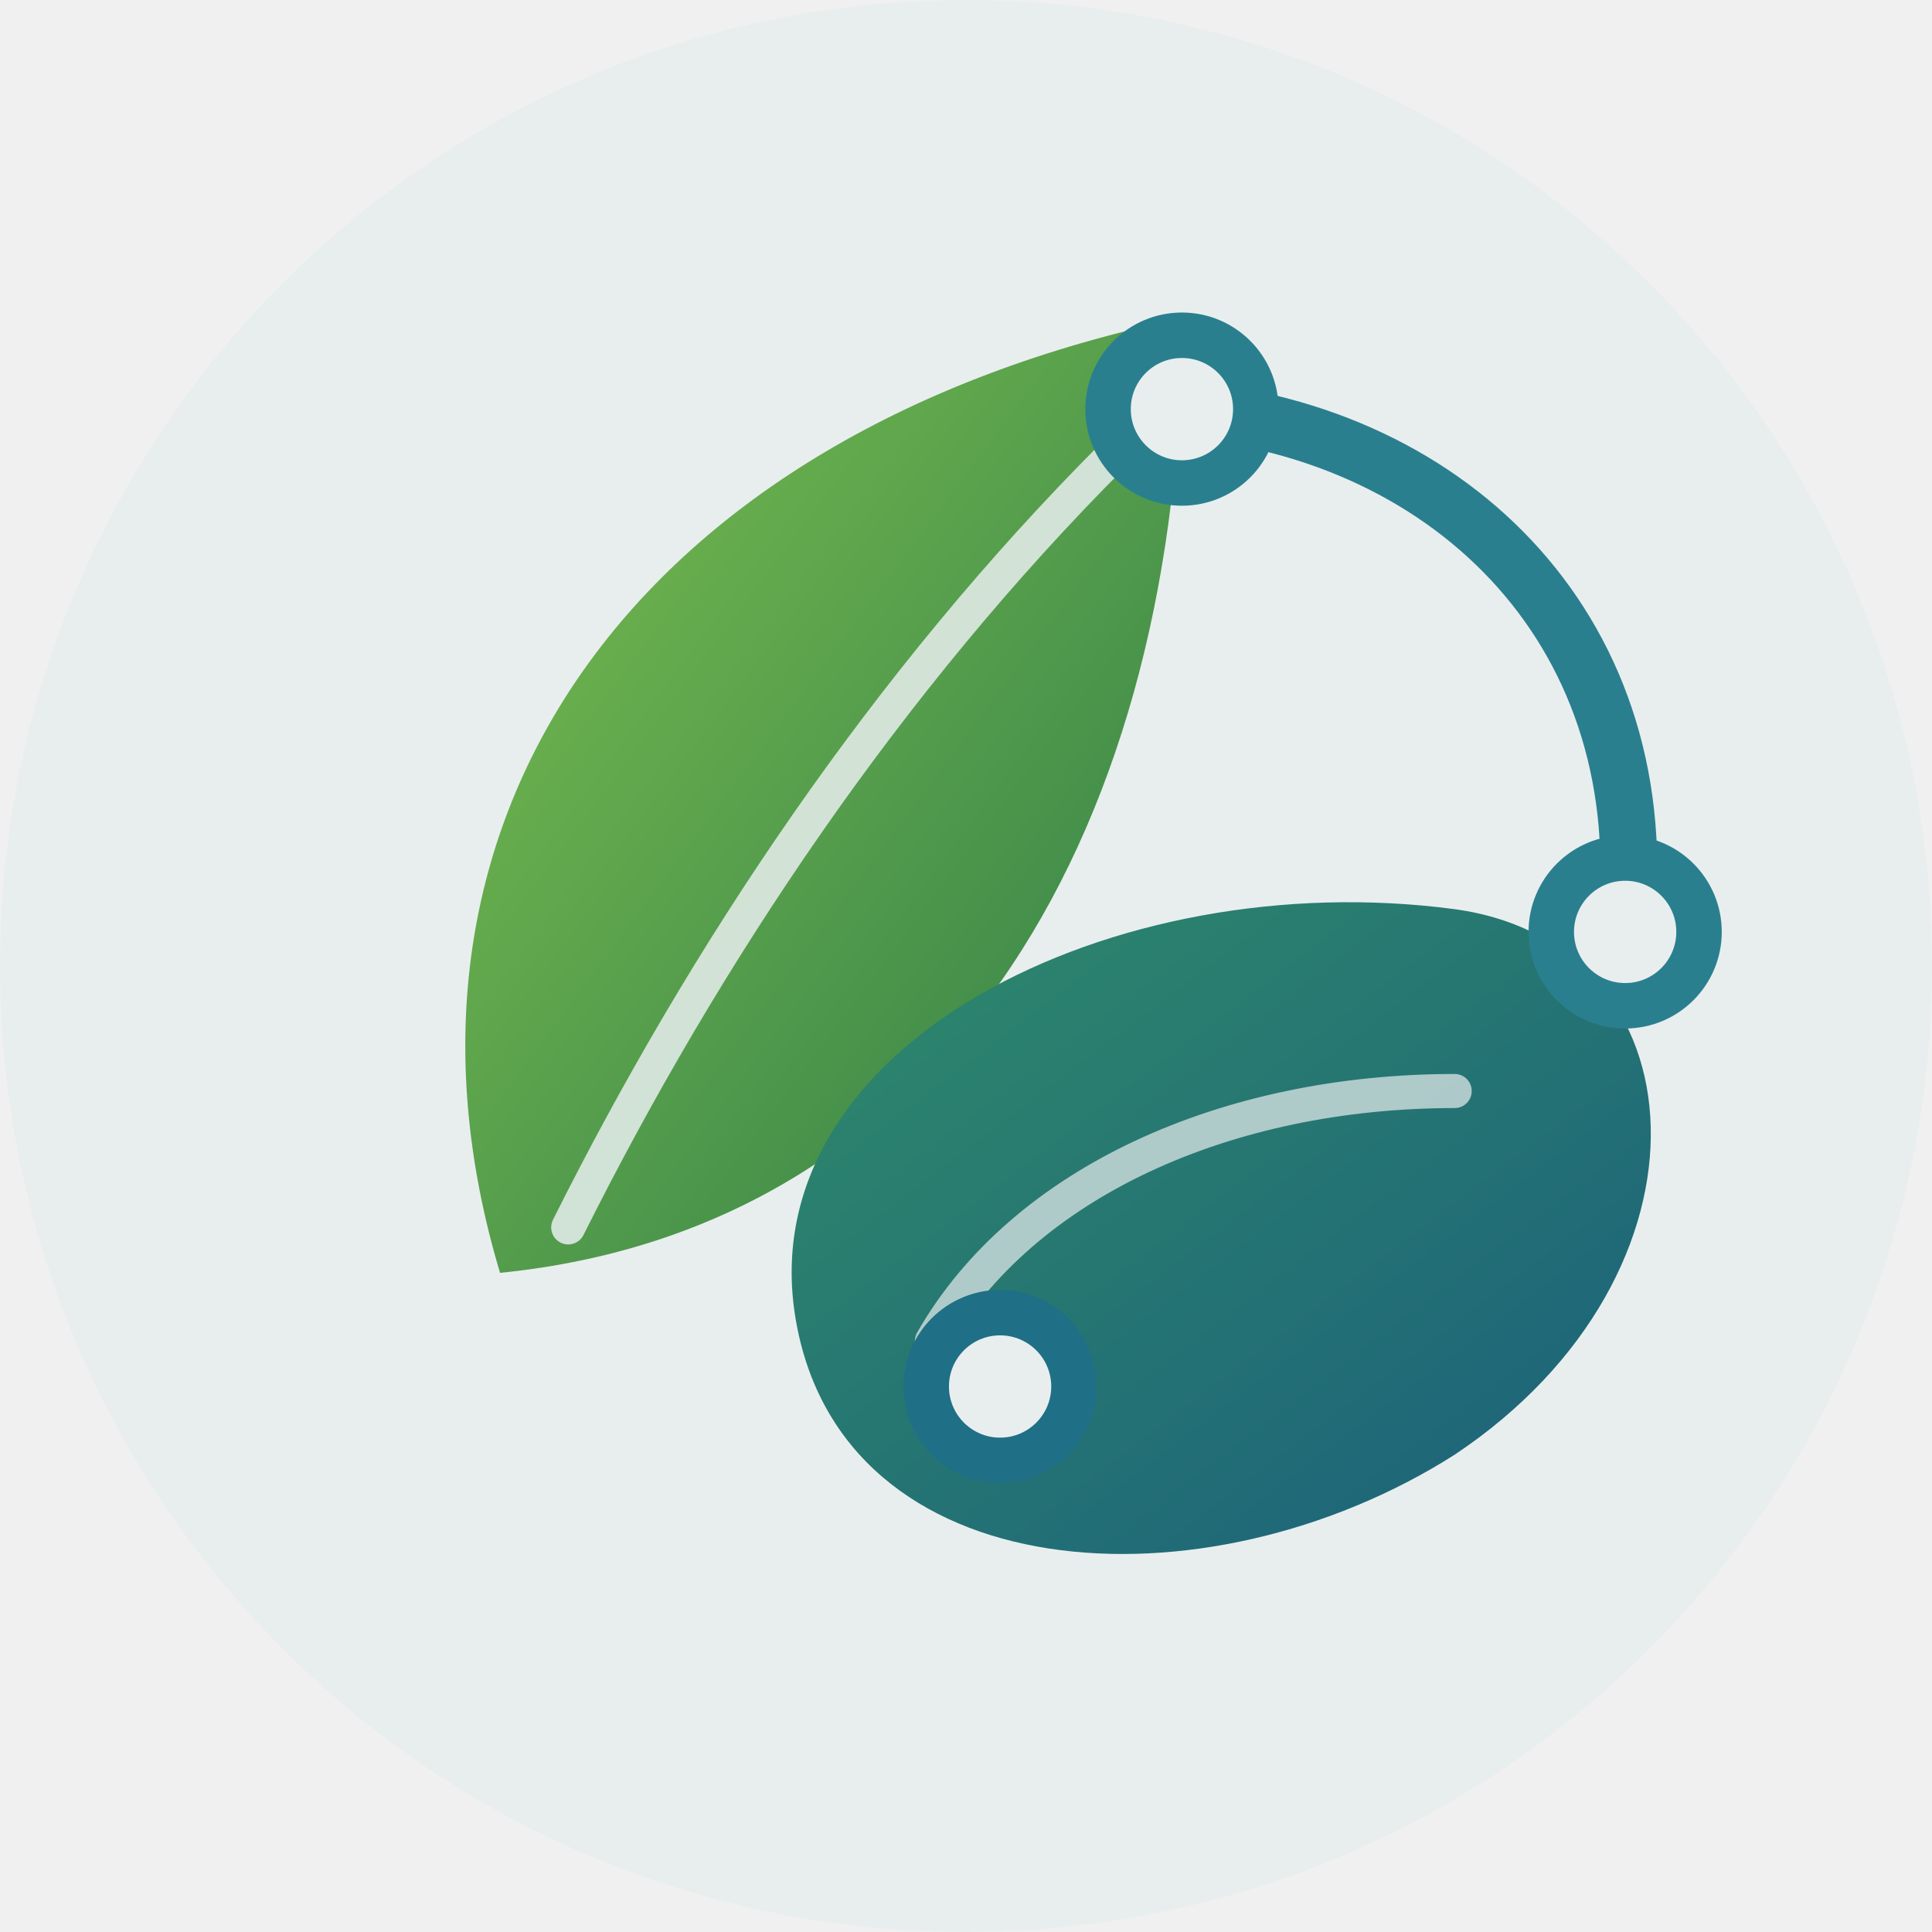
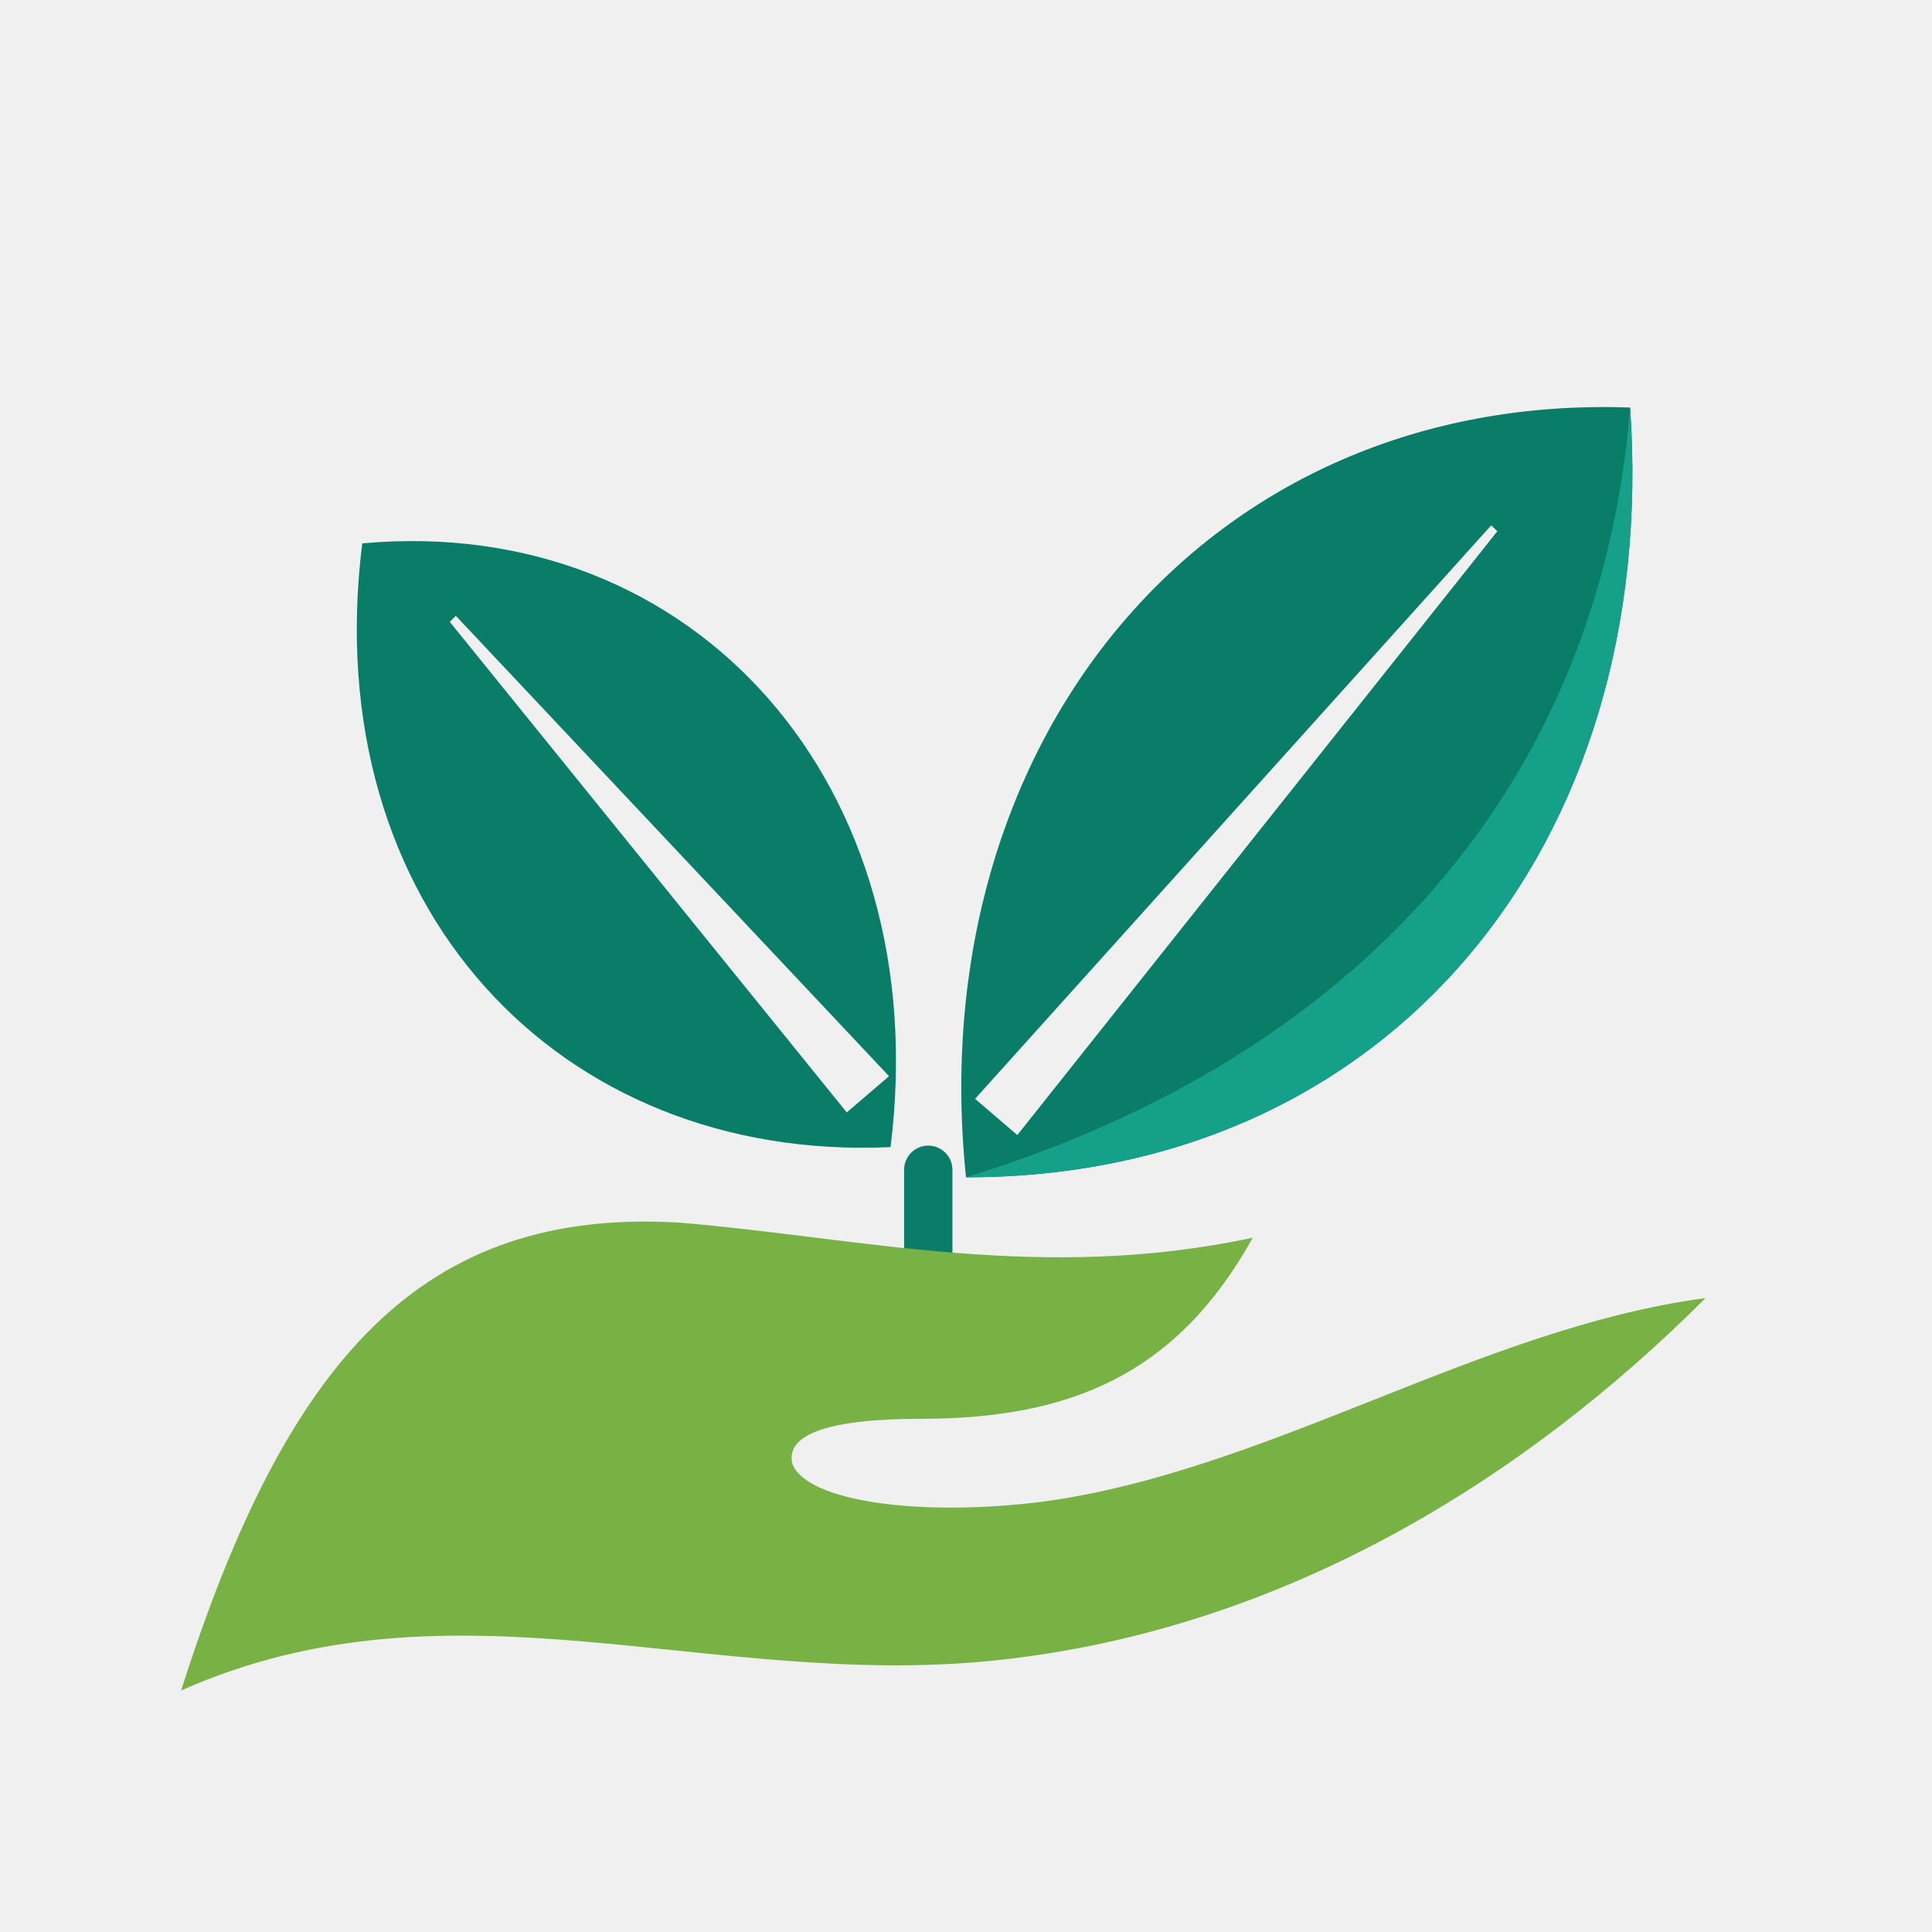
- <svg xmlns="http://www.w3.org/2000/svg" viewBox="0 0 170 170" role="img" aria-label="FoodFlow">
+ <svg xmlns="http://www.w3.org/2000/svg" viewBox="0 0 128 128" role="img" aria-label="SAKHI">
  <defs>
-     <linearGradient id="leaf" x1="0" y1="0" x2="1" y2="1">
-       <stop offset="0" stop-color="#7cbf4e" />
-       <stop offset="1" stop-color="#2f7d4a" />
-     </linearGradient>
-     <linearGradient id="bean" x1="0" y1="0" x2="1" y2="1">
-       <stop offset="0" stop-color="#2f8a6a" />
-       <stop offset="1" stop-color="#1b5f7c" />
-     </linearGradient>
+     <mask id="veins" maskUnits="userSpaceOnUse" x="0" y="0" width="128" height="128">
+       <rect width="128" height="128" fill="#fff" />
+       <path d="M58.9 71.3 30.2 40.8 29.8 41.2 56.1 73.7Z" fill="#000" />
+       <path d="M67.4 75.2 99.2 35.2 98.8 34.8 64.6 72.8Z" fill="#000" />
+     </mask>
  </defs>
-   <circle cx="85" cy="85" r="85" fill="#e8eeee" />
-   <path d="M44 112C32 72 56 38 104 28C104 72 84 108 44 112Z" fill="url(#leaf)" />
-   <path d="M50 108C62 84 78 60 98 40" fill="none" stroke="#e8eeee" stroke-width="3" stroke-linecap="round" opacity="0.85" />
-   <path d="M70 116C66 92 98 76 128 80C150 83 152 112 128 128C106 142 74 140 70 116Z" fill="url(#bean)" />
-   <path d="M82 118C90 104 108 96 128 96" fill="none" stroke="#e8eeee" stroke-width="3" stroke-linecap="round" opacity="0.7" />
-   <path d="M104 36C128 38 146 56 143 82" fill="none" stroke="#2a7f8f" stroke-width="5" stroke-linecap="round" />
-   <path d="M143 82C140 100 130 112 112 120" fill="none" stroke="#2a7f8f" stroke-width="5" stroke-linecap="round" opacity="0" />
-   <circle cx="104" cy="36" r="6.5" fill="#e8eeee" stroke="#2a7f8f" stroke-width="4" />
-   <circle cx="143" cy="82" r="6.5" fill="#e8eeee" stroke="#2a7f8f" stroke-width="4" />
-   <circle cx="88" cy="122" r="6.5" fill="#e8eeee" stroke="#1f6f86" stroke-width="4" />
+   <g mask="url(#veins)">
+     <path d="M59 76C37 77 21 60 24 36C46 34 62 52 59 76Z" fill="#0a7d68" />
+     <path d="M64 78C61 49 80 26 108 27C110 56 92 78 64 78Z" fill="#0a7d68" />
+     <path d="M108 27C110 56 92 78 64 78C90 70 106 52 108 27Z" fill="#15a189" />
+   </g>
+   <path d="M61.5 77.5V84" stroke="#0a7d68" stroke-width="3.2" stroke-linecap="round" />
+   <path d="M12 112C19 90 28 80 45 81C57 82 69 85 83 82C78 91 71 94 61 94C55 94 52 95 52.5 97C53.5 99.5 61 100.5 69 99.5C84 97.5 98 88 113 86C101 98 85 108 66 110C47 112 30 104 12 112Z" fill="#79b244" />
</svg>
